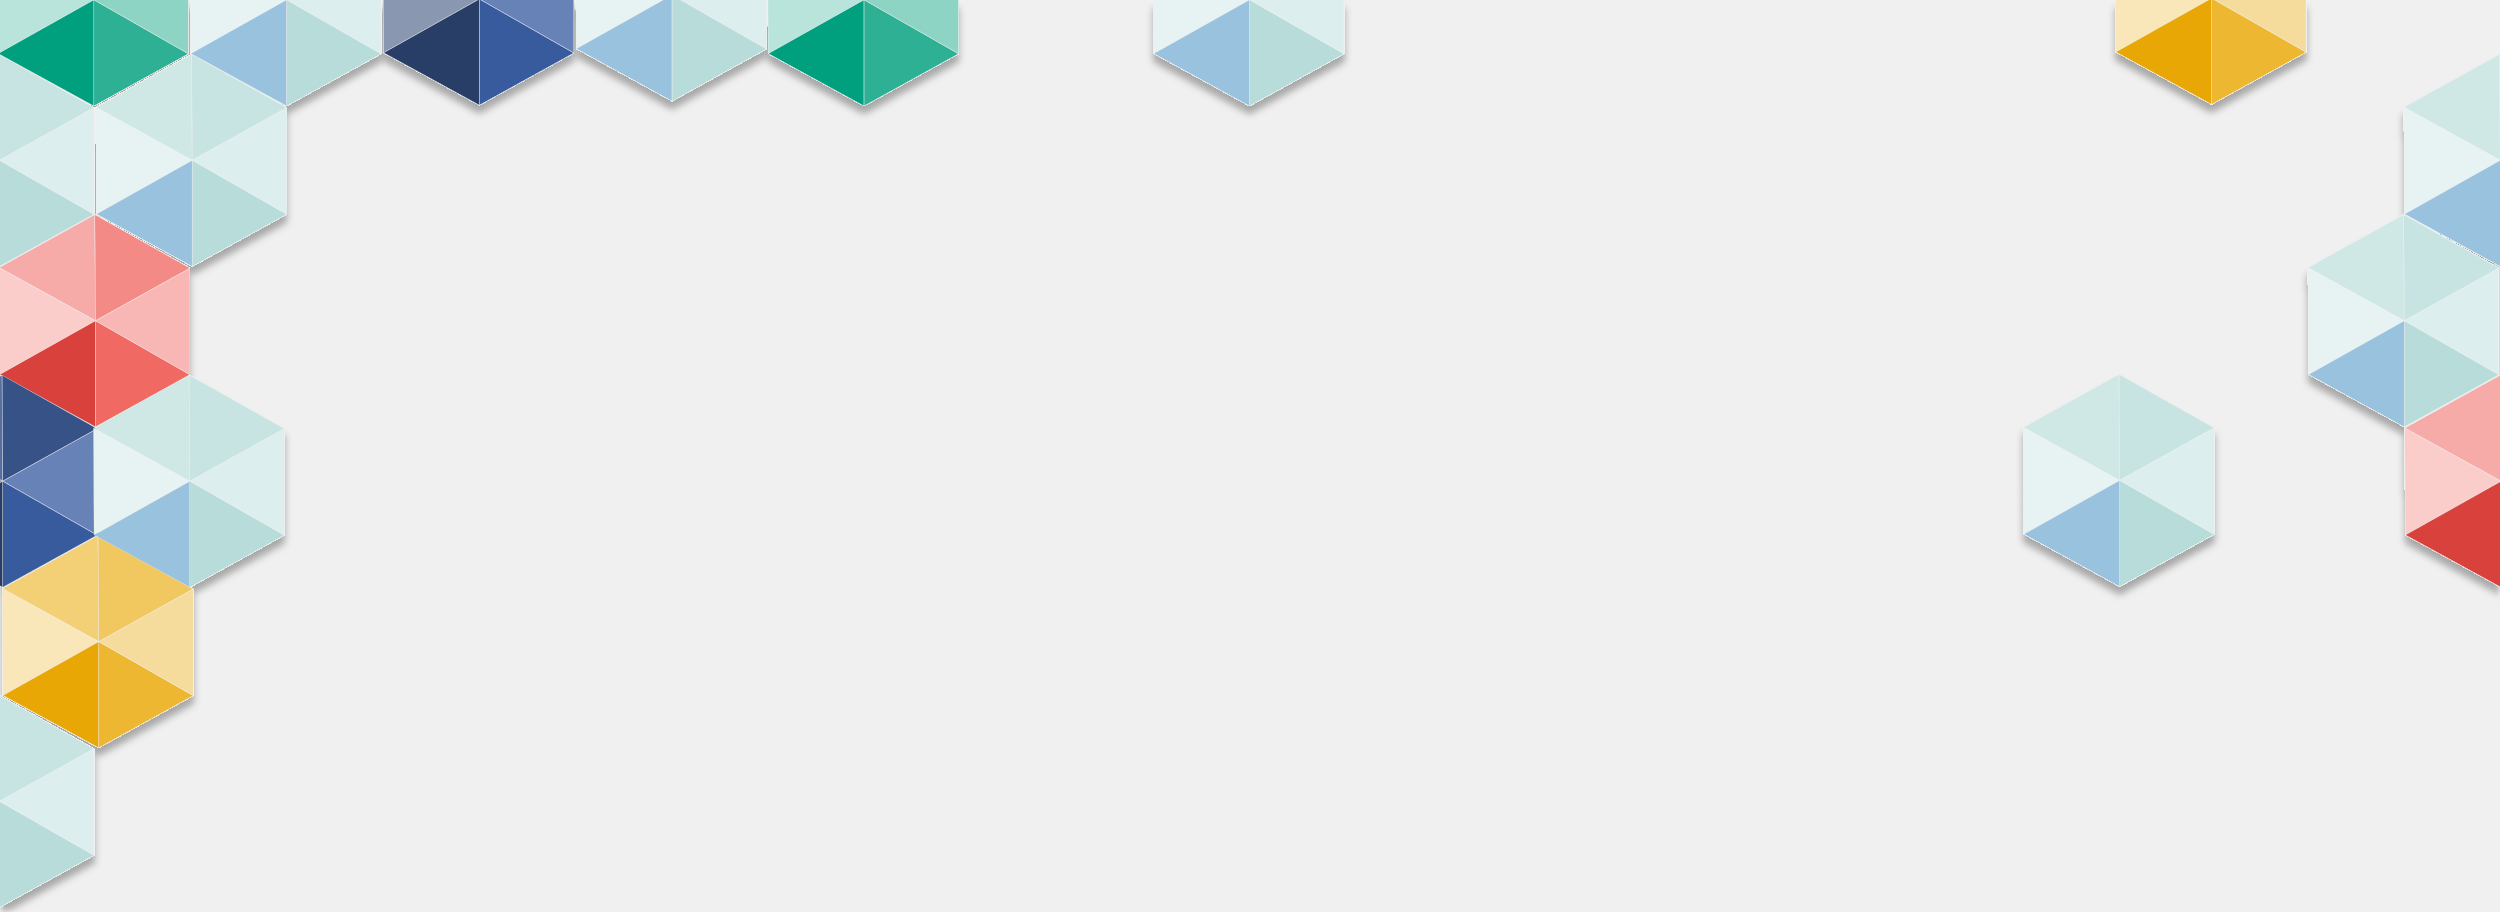
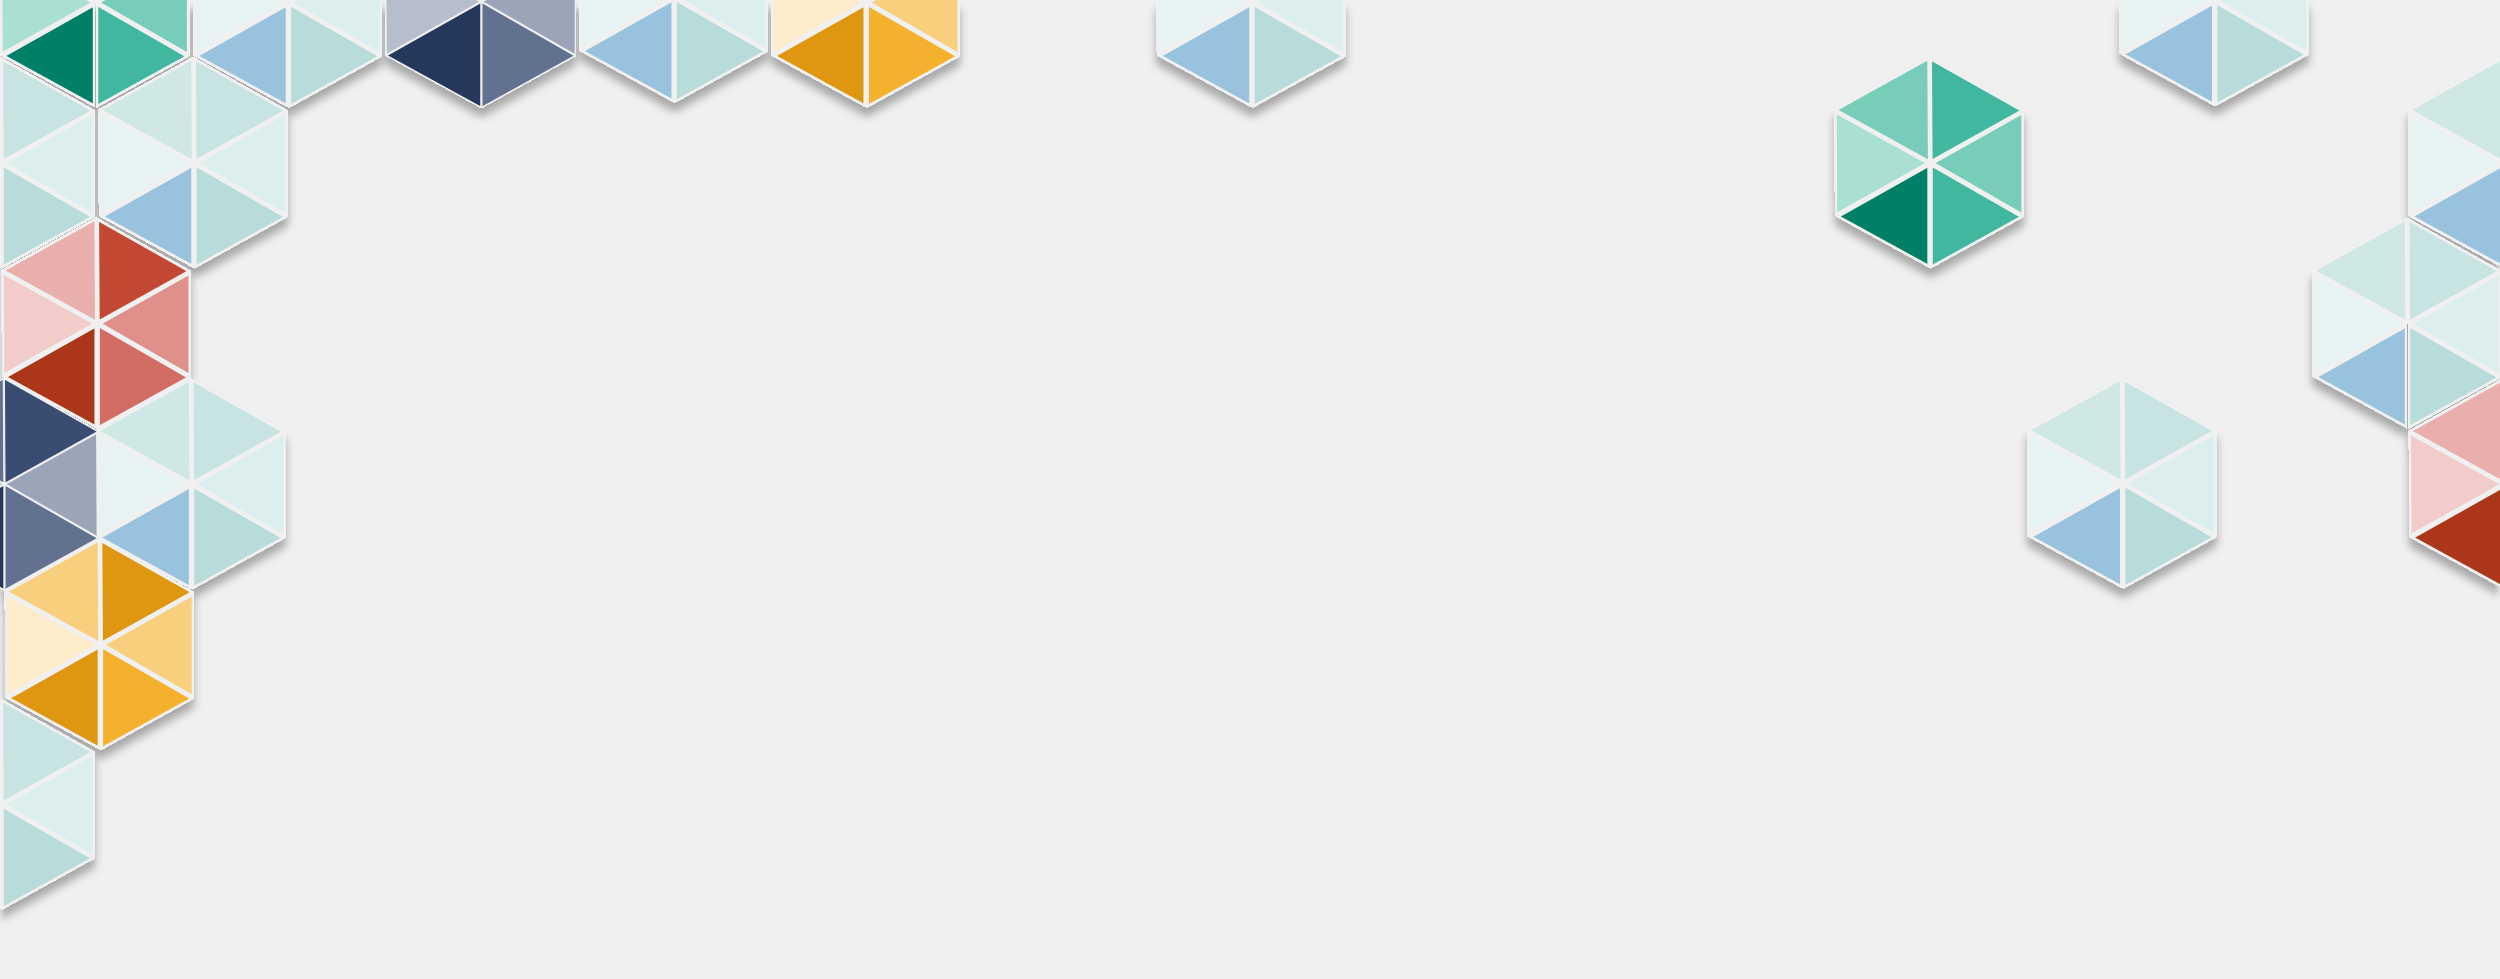
- <svg xmlns="http://www.w3.org/2000/svg" width="2560" height="933" viewBox="0 0 2560 933" fill="none">
-   <g filter="url(#filter0_d_72_1271)">
-     <path d="M95.284 -108.678L95.936 -0.424L-2.389 -54.603L95.284 -108.678Z" fill="#5CC1AC" stroke="#F0F0F0" stroke-width="0.25" />
-     <path d="M192.64 -54.054L96.19 -0.423L95.538 -108.68L192.64 -54.054Z" fill="#45B9A1" stroke="#F0F0F0" stroke-width="0.25" />
-     <path d="M-2.519 -54.391L95.807 -0.212L-1.951 54.66L-2.519 -54.391Z" fill="#B9E4DB" stroke="#F0F0F0" stroke-width="0.25" />
-     <path d="M96.191 108.371L96.191 0.002L192.641 55.126L96.191 108.371Z" fill="#2EB095" stroke="#F0F0F0" stroke-width="0.25" />
-     <path d="M192.769 54.913L96.319 -0.211L192.769 -53.834L192.769 54.913Z" fill="#8ED4C5" stroke="#F0F0F0" stroke-width="0.25" />
-     <path d="M-1.819 54.876L95.937 -0L95.937 108.371L-1.819 54.876Z" fill="#009F7E" stroke="#F0F0F0" stroke-width="0.25" />
-     <path d="M96.936 219.936L97.588 328.19L-0.737 274.011L96.936 219.936Z" fill="#F7ABA8" stroke="#F0F0F0" stroke-width="0.25" />
-     <path d="M194.292 274.56L97.841 328.191L97.19 219.934L194.292 274.56Z" fill="#F48A86" stroke="#F0F0F0" stroke-width="0.25" />
-     <path d="M-0.867 274.223L97.459 328.403L-0.299 383.274L-0.867 274.223Z" fill="#FACDCB" stroke="#F0F0F0" stroke-width="0.25" />
-     <path d="M97.843 436.985L97.843 328.616L194.293 383.74L97.843 436.985Z" fill="#F16963" stroke="#F0F0F0" stroke-width="0.25" />
-     <path d="M194.421 383.527L97.97 328.403L194.421 274.78L194.421 383.527Z" fill="#F8B6B4" stroke="#F0F0F0" stroke-width="0.25" />
-     <path d="M-0.167 383.49L97.589 328.614L97.589 436.986L-0.167 383.49Z" fill="#D9423C" stroke="#F0F0F0" stroke-width="0.25" />
-     <path d="M100.239 548.55L100.891 656.805L2.566 602.626L100.239 548.55Z" fill="#F3CF76" stroke="#F0F0F0" stroke-width="0.25" />
-     <path d="M197.595 603.174L101.145 656.805L100.493 548.548L197.595 603.174Z" fill="#F1C75F" stroke="#F0F0F0" stroke-width="0.25" />
-     <path d="M2.436 602.837L100.762 657.017L3.004 711.889L2.436 602.837Z" fill="#F9E7BA" stroke="#F0F0F0" stroke-width="0.25" />
-     <path d="M101.146 765.599L101.146 657.23L197.596 712.354L101.146 765.599Z" fill="#EDB732" stroke="#F0F0F0" stroke-width="0.25" />
-     <path d="M197.724 712.142L101.274 657.017L197.724 603.395L197.724 712.142Z" fill="#F6DC9C" stroke="#F0F0F0" stroke-width="0.25" />
-     <path d="M3.136 712.105L100.892 657.228L100.892 765.6L3.136 712.105Z" fill="#E9A705" stroke="#F0F0F0" stroke-width="0.25" />
-     <path d="M2461.22 219.936L2461.87 328.19L2363.55 274.011L2461.22 219.936Z" fill="#CFE8E6" stroke="#F0F0F0" stroke-width="0.25" />
-     <path d="M2558.58 274.56L2462.13 328.191L2461.47 219.934L2558.58 274.56Z" fill="#C7E4E2" stroke="#F0F0F0" stroke-width="0.25" />
-     <path d="M2363.42 274.223L2461.74 328.403L2363.99 383.274L2363.42 274.223Z" fill="#E7F3F2" stroke="#F0F0F0" stroke-width="0.25" />
-     <path d="M2462.13 436.985L2462.13 328.616L2558.58 383.74L2462.13 436.985Z" fill="#B7DCDA" stroke="#F0F0F0" stroke-width="0.25" />
-     <path d="M2558.7 383.527L2462.25 328.403L2558.7 274.78L2558.7 383.527Z" fill="#DCEEED" stroke="#F0F0F0" stroke-width="0.25" />
-     <path d="M2364.12 383.49L2461.87 328.614L2461.87 436.986L2364.12 383.49Z" fill="#99C2DF" stroke="#F0F0F0" stroke-width="0.25" />
-     <path d="M490.02 -109.504L490.672 -1.249L392.347 -55.428L490.02 -109.504Z" fill="#546FA0" stroke="#F0F0F0" stroke-width="0.25" />
-     <path d="M587.376 -54.88L490.925 -1.249L490.274 -109.506L587.376 -54.88Z" fill="#365287" stroke="#F0F0F0" stroke-width="0.25" />
-     <path d="M392.217 -55.217L490.543 -1.037L392.785 53.835L392.217 -55.217Z" fill="#8997B1" stroke="#F0F0F0" stroke-width="0.25" />
-     <path d="M490.927 107.545L490.927 -0.824L587.377 54.3L490.927 107.545Z" fill="#385B9D" stroke="#F0F0F0" stroke-width="0.25" />
-     <path d="M587.505 54.087L491.054 -1.037L587.505 -54.659L587.505 54.087Z" fill="#6682B7" stroke="#F0F0F0" stroke-width="0.25" />
-     <path d="M392.917 54.051L490.673 -0.826L490.673 107.546L392.917 54.051Z" fill="#293E66" stroke="#F0F0F0" stroke-width="0.25" />
-     <path d="M292.652 -108.678L293.304 -0.424L194.979 -54.603L292.652 -108.678Z" fill="#CFE8E6" stroke="#F0F0F0" stroke-width="0.25" />
-     <path d="M390.008 -54.054L293.558 -0.423L292.906 -108.68L390.008 -54.054Z" fill="#C7E4E2" stroke="#F0F0F0" stroke-width="0.25" />
-     <path d="M194.849 -54.391L293.175 -0.212L195.417 54.66L194.849 -54.391Z" fill="#E7F3F2" stroke="#F0F0F0" stroke-width="0.25" />
-     <path d="M293.559 108.371L293.559 0.002L390.009 55.126L293.559 108.371Z" fill="#B7DCDA" stroke="#F0F0F0" stroke-width="0.25" />
-     <path d="M390.137 54.913L293.687 -0.211L390.137 -53.834L390.137 54.913Z" fill="#DCEEED" stroke="#F0F0F0" stroke-width="0.25" />
-     <path d="M195.549 54.876L293.305 -0L293.305 108.371L195.549 54.876Z" fill="#99C2DF" stroke="#F0F0F0" stroke-width="0.25" />
-     <path d="M687.388 -113.678L688.039 -5.424L589.715 -59.603L687.388 -113.678Z" fill="#CFE8E6" stroke="#F0F0F0" stroke-width="0.25" />
-     <path d="M784.744 -59.054L688.293 -5.423L687.641 -113.68L784.744 -59.054Z" fill="#C7E4E2" stroke="#F0F0F0" stroke-width="0.25" />
-     <path d="M589.584 -59.391L687.91 -5.212L590.153 49.66L589.584 -59.391Z" fill="#E7F3F2" stroke="#F0F0F0" stroke-width="0.25" />
-     <path d="M688.294 103.371L688.294 -4.998L784.744 50.126L688.294 103.371Z" fill="#B7DCDA" stroke="#F0F0F0" stroke-width="0.25" />
-     <path d="M784.872 49.913L688.422 -5.211L784.872 -58.834L784.872 49.913Z" fill="#DCEEED" stroke="#F0F0F0" stroke-width="0.25" />
-     <path d="M590.285 49.876L688.04 -5L688.04 103.371L590.285 49.876Z" fill="#99C2DF" stroke="#F0F0F0" stroke-width="0.25" />
-     <path d="M1278.66 -108.678L1279.32 -0.424L1180.99 -54.603L1278.66 -108.678Z" fill="#CFE8E6" stroke="#F0F0F0" stroke-width="0.25" />
-     <path d="M1376.02 -54.054L1279.57 -0.423L1278.92 -108.68L1376.02 -54.054Z" fill="#C7E4E2" stroke="#F0F0F0" stroke-width="0.25" />
-     <path d="M1180.86 -54.391L1279.19 -0.212L1181.43 54.66L1180.86 -54.391Z" fill="#E7F3F2" stroke="#F0F0F0" stroke-width="0.25" />
-     <path d="M1279.57 108.371L1279.57 0.002L1376.02 55.126L1279.57 108.371Z" fill="#B7DCDA" stroke="#F0F0F0" stroke-width="0.25" />
-     <path d="M1376.15 54.913L1279.7 -0.211L1376.15 -53.834L1376.15 54.913Z" fill="#DCEEED" stroke="#F0F0F0" stroke-width="0.25" />
-     <path d="M1181.56 54.876L1279.32 -0L1279.32 108.371L1181.56 54.876Z" fill="#99C2DF" stroke="#F0F0F0" stroke-width="0.25" />
-     <path d="M883.93 -108.678L884.581 -0.424L786.257 -54.603L883.93 -108.678Z" fill="#5CC1AC" stroke="#F0F0F0" stroke-width="0.25" />
-     <path d="M981.286 -54.054L884.835 -0.423L884.183 -108.68L981.286 -54.054Z" fill="#45B9A1" stroke="#F0F0F0" stroke-width="0.25" />
-     <path d="M786.126 -54.391L884.452 -0.212L786.695 54.66L786.126 -54.391Z" fill="#B9E4DB" stroke="#F0F0F0" stroke-width="0.25" />
-     <path d="M884.836 108.371L884.836 0.002L981.286 55.126L884.836 108.371Z" fill="#2EB095" stroke="#F0F0F0" stroke-width="0.25" />
-     <path d="M981.414 54.913L884.964 -0.211L981.414 -53.834L981.414 54.913Z" fill="#8ED4C5" stroke="#F0F0F0" stroke-width="0.25" />
-     <path d="M786.827 54.876L884.582 -0L884.582 108.371L786.827 54.876Z" fill="#009F7E" stroke="#F0F0F0" stroke-width="0.25" />
-     <path d="M-1.335 55.629L-0.683 163.883L-99.008 109.704L-1.335 55.629Z" fill="#CFE8E6" stroke="#F0F0F0" stroke-width="0.25" />
-     <path d="M96.021 110.253L-0.429 163.884L-1.081 55.627L96.021 110.253Z" fill="#C7E4E2" stroke="#F0F0F0" stroke-width="0.25" />
-     <path d="M-0.428 272.678L-0.428 164.309L96.022 219.433L-0.428 272.678Z" fill="#B7DCDA" stroke="#F0F0F0" stroke-width="0.25" />
-     <path d="M96.15 219.22L-0.301 164.096L96.15 110.473L96.15 219.22Z" fill="#DCEEED" stroke="#F0F0F0" stroke-width="0.25" />
-     <path d="M-98.438 219.183L-0.682 164.307L-0.682 272.679L-98.438 219.183Z" fill="#99C2DF" stroke="#F0F0F0" stroke-width="0.25" />
-     <path d="M-1.335 712.031L-0.683 820.286L-99.008 766.107L-1.335 712.031Z" fill="#CFE8E6" stroke="#F0F0F0" stroke-width="0.25" />
-     <path d="M96.021 766.656L-0.429 820.286L-1.081 712.03L96.021 766.656Z" fill="#C7E4E2" stroke="#F0F0F0" stroke-width="0.25" />
-     <path d="M-0.428 929.08L-0.428 820.711L96.022 875.835L-0.428 929.08Z" fill="#B7DCDA" stroke="#F0F0F0" stroke-width="0.25" />
-     <path d="M96.15 875.623L-0.301 820.499L96.15 766.876L96.15 875.623Z" fill="#DCEEED" stroke="#F0F0F0" stroke-width="0.25" />
-     <path d="M-98.438 875.586L-0.682 820.709L-0.682 929.081L-98.438 875.586Z" fill="#99C2DF" stroke="#F0F0F0" stroke-width="0.25" />
-     <path d="M1.968 384.243L2.62 492.497L-95.705 438.319L1.968 384.243Z" fill="#546FA0" stroke="#F0F0F0" stroke-width="0.25" />
-     <path d="M99.324 438.867L2.874 492.498L2.222 384.241L99.324 438.867Z" fill="#365287" stroke="#F0F0F0" stroke-width="0.25" />
-     <path d="M-95.835 438.53L2.491 492.71L-95.267 547.582L-95.835 438.53Z" fill="#8997B1" stroke="#F0F0F0" stroke-width="0.25" />
-     <path d="M2.875 601.292L2.875 492.923L99.325 548.047L2.875 601.292Z" fill="#385B9D" stroke="#F0F0F0" stroke-width="0.25" />
-     <path d="M99.453 547.834L3.003 492.71L99.453 439.088L99.453 547.834Z" fill="#6682B7" stroke="#F0F0F0" stroke-width="0.25" />
-     <path d="M-95.135 547.798L2.621 492.921L2.621 601.293L-95.135 547.798Z" fill="#293E66" stroke="#F0F0F0" stroke-width="0.25" />
-     <path d="M2169.71 383.417L2170.36 491.672L2072.04 437.493L2169.71 383.417Z" fill="#CFE8E6" stroke="#F0F0F0" stroke-width="0.25" />
-     <path d="M2267.07 438.042L2170.62 491.672L2169.96 383.415L2267.07 438.042Z" fill="#C7E4E2" stroke="#F0F0F0" stroke-width="0.25" />
-     <path d="M2071.91 437.704L2170.23 491.884L2072.48 546.756L2071.91 437.704Z" fill="#E7F3F2" stroke="#F0F0F0" stroke-width="0.25" />
-     <path d="M2170.62 600.466L2170.62 492.097L2267.07 547.221L2170.62 600.466Z" fill="#B7DCDA" stroke="#F0F0F0" stroke-width="0.25" />
-     <path d="M2267.2 547.009L2170.74 491.884L2267.2 438.262L2267.2 547.009Z" fill="#DCEEED" stroke="#F0F0F0" stroke-width="0.25" />
-     <path d="M2072.61 546.972L2170.36 492.095L2170.36 600.467L2072.61 546.972Z" fill="#99C2DF" stroke="#F0F0F0" stroke-width="0.25" />
-     <path d="M196.033 55.629L196.684 163.883L98.36 109.704L196.033 55.629Z" fill="#CFE8E6" stroke="#F0F0F0" stroke-width="0.25" />
-     <path d="M293.389 110.253L196.938 163.884L196.286 55.627L293.389 110.253Z" fill="#C7E4E2" stroke="#F0F0F0" stroke-width="0.25" />
-     <path d="M98.229 109.916L196.555 164.095L98.798 218.967L98.229 109.916Z" fill="#E7F3F2" stroke="#F0F0F0" stroke-width="0.25" />
-     <path d="M196.939 272.678L196.939 164.309L293.389 219.433L196.939 272.678Z" fill="#B7DCDA" stroke="#F0F0F0" stroke-width="0.25" />
-     <path d="M293.518 219.22L197.067 164.096L293.518 110.473L293.518 219.22Z" fill="#DCEEED" stroke="#F0F0F0" stroke-width="0.25" />
-     <path d="M98.93 219.183L196.686 164.307L196.685 272.679L98.93 219.183Z" fill="#99C2DF" stroke="#F0F0F0" stroke-width="0.25" />
-     <path d="M193.555 384.243L194.207 492.497L95.882 438.319L193.555 384.243Z" fill="#CFE8E6" stroke="#F0F0F0" stroke-width="0.25" />
-     <path d="M290.911 438.867L194.461 492.498L193.809 384.241L290.911 438.867Z" fill="#C7E4E2" stroke="#F0F0F0" stroke-width="0.25" />
-     <path d="M95.752 438.53L194.078 492.71L96.32 547.582L95.752 438.53Z" fill="#E7F3F2" stroke="#F0F0F0" stroke-width="0.25" />
-     <path d="M194.462 601.292L194.462 492.923L290.912 548.047L194.462 601.292Z" fill="#B7DCDA" stroke="#F0F0F0" stroke-width="0.25" />
-     <path d="M291.04 547.834L194.59 492.71L291.04 439.088L291.04 547.834Z" fill="#DCEEED" stroke="#F0F0F0" stroke-width="0.25" />
-     <path d="M96.452 547.798L194.208 492.921L194.208 601.293L96.452 547.798Z" fill="#99C2DF" stroke="#F0F0F0" stroke-width="0.25" />
-     <path d="M2263.85 -110.33L2264.5 -2.075L2166.18 -56.254L2263.85 -110.33Z" fill="#F3CF76" stroke="#F0F0F0" stroke-width="0.25" />
-     <path d="M2361.21 -55.705L2264.76 -2.075L2264.11 -110.331L2361.21 -55.705Z" fill="#F1C75F" stroke="#F0F0F0" stroke-width="0.25" />
-     <path d="M2166.05 -56.043L2264.37 -1.863L2166.62 53.009L2166.05 -56.043Z" fill="#F9E7BA" stroke="#F0F0F0" stroke-width="0.25" />
-     <path d="M2264.76 106.719L2264.76 -1.65L2361.21 53.474L2264.76 106.719Z" fill="#EDB732" stroke="#F0F0F0" stroke-width="0.25" />
-     <path d="M2361.34 53.262L2264.89 -1.863L2361.34 -55.485L2361.34 53.262Z" fill="#F6DC9C" stroke="#F0F0F0" stroke-width="0.25" />
-     <path d="M2166.75 53.225L2264.5 -1.652L2264.5 106.72L2166.75 53.225Z" fill="#E9A705" stroke="#F0F0F0" stroke-width="0.25" />
-     <path d="M2560.32 384.243L2560.97 492.497L2462.64 438.319L2560.32 384.243Z" fill="#F7ABA8" stroke="#F0F0F0" stroke-width="0.25" />
-     <path d="M2657.67 438.867L2561.22 492.498L2560.57 384.241L2657.67 438.867Z" fill="#F48A86" stroke="#F0F0F0" stroke-width="0.25" />
-     <path d="M2462.51 438.53L2560.84 492.71L2463.08 547.582L2462.51 438.53Z" fill="#FACDCB" stroke="#F0F0F0" stroke-width="0.25" />
-     <path d="M2561.22 601.292L2561.22 492.923L2657.67 548.047L2561.22 601.292Z" fill="#F16963" stroke="#F0F0F0" stroke-width="0.25" />
-     <path d="M2463.21 547.798L2560.97 492.921L2560.97 601.293L2463.21 547.798Z" fill="#D9423C" stroke="#F0F0F0" stroke-width="0.25" />
-     <path d="M2559.49 55.629L2560.14 163.883L2461.82 109.704L2559.49 55.629Z" fill="#CFE8E6" stroke="#F0F0F0" stroke-width="0.25" />
-     <path d="M2656.85 110.253L2560.4 163.884L2559.74 55.627L2656.85 110.253Z" fill="#C7E4E2" stroke="#F0F0F0" stroke-width="0.25" />
-     <path d="M2461.69 109.916L2560.01 164.095L2462.26 218.967L2461.69 109.916Z" fill="#E7F3F2" stroke="#F0F0F0" stroke-width="0.25" />
-     <path d="M2560.4 272.678L2560.4 164.309L2656.85 219.433L2560.4 272.678Z" fill="#B7DCDA" stroke="#F0F0F0" stroke-width="0.25" />
-     <path d="M2462.39 219.183L2560.14 164.307L2560.14 272.679L2462.39 219.183Z" fill="#99C2DF" stroke="#F0F0F0" stroke-width="0.25" />
+ <svg xmlns="http://www.w3.org/2000/svg" width="575" height="225" viewBox="0 0 575 225" fill="none">
+   <g clip-path="url(#clip0_865_678)">
+     <g filter="url(#filter0_d_865_678)">
+       <path d="M21.587 -23.39L21.728 0.126L0.418 -11.644L21.587 -23.39Z" fill="#78CCBA" stroke="#F0F0F0" stroke-width="0.5" />
+       <path d="M43.018 -11.495L22.311 0.045L22.171 -23.25L43.018 -11.495Z" fill="#40B79E" stroke="#F0F0F0" stroke-width="0.5" />
+       <path d="M0.266 -11.007L21.333 0.575L0.388 12.306L0.266 -11.007Z" fill="#AADFD4" stroke="#F0F0F0" stroke-width="0.5" />
+       <path d="M22.348 24.329L22.348 1.166L42.917 12.948L22.348 24.329Z" fill="#40B79E" stroke="#F0F0F0" stroke-width="0.5" />
+       <path d="M43.228 12.39L22.739 0.577L43.228 -10.913L43.228 12.39Z" fill="#78CCBA" stroke="#F0F0F0" stroke-width="0.5" />
+       <path d="M0.945 12.865L21.597 1.246L21.597 24.192L0.945 12.865Z" fill="#008066" stroke="#F0F0F0" stroke-width="0.5" />
+       <path d="M21.958 50.468L22.1 73.984L0.789 62.215L21.958 50.468Z" fill="#E8AFAC" stroke="#F0F0F0" stroke-width="0.5" />
+       <path d="M43.389 62.363L22.682 73.903L22.542 50.609L43.389 62.363Z" fill="#C34833" stroke="#F0F0F0" stroke-width="0.5" />
+       <path d="M0.637 62.851L21.704 74.434L0.759 86.164L0.637 62.851Z" fill="#F1CCCB" stroke="#F0F0F0" stroke-width="0.5" />
+       <path d="M22.719 98.188L22.719 75.024L43.288 86.807L22.719 98.188Z" fill="#D36D63" stroke="#F0F0F0" stroke-width="0.5" />
+       <path d="M43.599 86.248L23.11 74.436L43.599 62.945L43.599 86.248Z" fill="#DF908B" stroke="#F0F0F0" stroke-width="0.5" />
+       <path d="M1.317 86.724L21.969 75.104L21.969 98.051L1.317 86.724Z" fill="#AC3619" stroke="#F0F0F0" stroke-width="0.5" />
+       <path d="M22.701 124.327L22.842 147.842L1.532 136.073L22.701 124.327Z" fill="#F7CF7D" stroke="#F0F0F0" stroke-width="0.5" />
+       <path d="M44.132 136.221L23.425 147.761L23.285 124.467L44.132 136.221Z" fill="#DF9611" stroke="#F0F0F0" stroke-width="0.5" />
+       <path d="M1.38 136.71L22.447 148.292L1.501 160.023L1.38 136.71Z" fill="#FCECCB" stroke="#F0F0F0" stroke-width="0.5" />
+       <path d="M23.461 172.046L23.461 148.883L44.03 160.665L23.461 172.046Z" fill="#F4B12E" stroke="#F0F0F0" stroke-width="0.5" />
+       <path d="M44.342 160.106L23.853 148.294L44.342 136.804L44.342 160.106Z" fill="#F7CF7D" stroke="#F0F0F0" stroke-width="0.5" />
+       <path d="M2.059 160.582L22.711 148.962L22.711 171.909L2.059 160.582Z" fill="#DF9611" stroke="#F0F0F0" stroke-width="0.5" />
+       <path d="M553.349 50.468L553.49 73.984L532.179 62.215L553.349 50.468Z" fill="#CFE8E6" stroke="#F0F0F0" stroke-width="0.5" />
+       <path d="M574.779 62.363L554.073 73.903L553.933 50.609L574.779 62.363Z" fill="#C7E4E2" stroke="#F0F0F0" stroke-width="0.5" />
+       <path d="M532.028 62.851L553.095 74.434L532.149 86.164L532.028 62.851Z" fill="#E7F3F2" stroke="#F0F0F0" stroke-width="0.5" />
+       <path d="M554.109 98.188L554.109 75.024L574.678 86.807L554.109 98.188Z" fill="#B7DCDA" stroke="#F0F0F0" stroke-width="0.5" />
+       <path d="M574.99 86.248L554.501 74.436L574.99 62.945L574.99 86.248Z" fill="#DCEEED" stroke="#F0F0F0" stroke-width="0.5" />
+       <path d="M532.707 86.724L553.359 75.104L553.359 98.051L532.707 86.724Z" fill="#99C2DF" stroke="#F0F0F0" stroke-width="0.5" />
+       <path d="M110.446 -23.828L110.591 0.175L88.839 -11.838L110.446 -23.828Z" fill="#62718F" stroke="#F0F0F0" stroke-width="0.25" />
+       <path d="M132.179 -11.715L110.844 0.175L110.7 -23.826L132.179 -11.715Z" fill="#394C71" stroke="#F0F0F0" stroke-width="0.25" />
+       <path d="M88.709 -11.626L110.462 0.387L88.835 12.554L88.709 -11.626Z" fill="#B6BDCB" stroke="#F0F0F0" stroke-width="0.25" />
+       <path d="M110.845 24.626L110.845 0.601L132.18 12.822L110.845 24.626Z" fill="#62718F" stroke="#F0F0F0" stroke-width="0.25" />
+       <path d="M132.308 12.609L110.973 0.388L132.308 -11.501L132.308 12.609Z" fill="#9CA5B8" stroke="#F0F0F0" stroke-width="0.25" />
+       <path d="M88.967 12.766L110.592 0.599L110.592 24.627L88.967 12.766Z" fill="#25385C" stroke="#F0F0F0" stroke-width="0.25" />
+       <path d="M65.947 -23.39L66.088 0.126L44.778 -11.644L65.947 -23.39Z" fill="#CFE8E6" stroke="#F0F0F0" stroke-width="0.5" />
+       <path d="M87.378 -11.495L66.671 0.045L66.531 -23.25L87.378 -11.495Z" fill="#C7E4E2" stroke="#F0F0F0" stroke-width="0.5" />
+       <path d="M44.626 -11.007L65.693 0.575L44.748 12.306L44.626 -11.007Z" fill="#E7F3F2" stroke="#F0F0F0" stroke-width="0.5" />
+       <path d="M66.707 24.329L66.707 1.166L87.277 12.948L66.707 24.329Z" fill="#B7DCDA" stroke="#F0F0F0" stroke-width="0.5" />
+       <path d="M87.588 12.39L67.099 0.577L87.588 -10.913L87.588 12.39Z" fill="#DCEEED" stroke="#F0F0F0" stroke-width="0.5" />
+       <path d="M45.305 12.865L65.957 1.246L65.957 24.192L45.305 12.865Z" fill="#99C2DF" stroke="#F0F0F0" stroke-width="0.5" />
+       <path d="M154.667 -24.514L154.808 -0.998L133.498 -12.767L154.667 -24.514Z" fill="#CFE8E6" stroke="#F0F0F0" stroke-width="0.5" />
+       <path d="M176.098 -12.619L155.391 -1.079L155.251 -24.374L176.098 -12.619Z" fill="#C7E4E2" stroke="#F0F0F0" stroke-width="0.5" />
+       <path d="M133.346 -12.131L154.413 -0.549L133.467 11.182L133.346 -12.131Z" fill="#E7F3F2" stroke="#F0F0F0" stroke-width="0.5" />
+       <path d="M155.427 23.206L155.427 0.042L175.996 11.825L155.427 23.206Z" fill="#B7DCDA" stroke="#F0F0F0" stroke-width="0.5" />
+       <path d="M176.308 11.266L155.819 -0.546L176.308 -12.037L176.308 11.266Z" fill="#DCEEED" stroke="#F0F0F0" stroke-width="0.5" />
+       <path d="M134.025 11.741L154.677 0.122L154.677 23.068L134.025 11.741Z" fill="#99C2DF" stroke="#F0F0F0" stroke-width="0.5" />
+       <path d="M287.561 -23.39L287.702 0.126L266.392 -11.644L287.561 -23.39Z" fill="#CFE8E6" stroke="#F0F0F0" stroke-width="0.5" />
+       <path d="M308.991 -11.495L288.285 0.045L288.145 -23.25L308.991 -11.495Z" fill="#C7E4E2" stroke="#F0F0F0" stroke-width="0.5" />
+       <path d="M266.24 -11.007L287.307 0.575L266.361 12.306L266.24 -11.007Z" fill="#E7F3F2" stroke="#F0F0F0" stroke-width="0.5" />
+       <path d="M288.321 24.329L288.321 1.166L308.89 12.948L288.321 24.329Z" fill="#B7DCDA" stroke="#F0F0F0" stroke-width="0.5" />
+       <path d="M309.202 12.39L288.713 0.577L309.202 -10.913L309.202 12.39Z" fill="#DCEEED" stroke="#F0F0F0" stroke-width="0.5" />
+       <path d="M266.919 12.865L287.571 1.246L287.571 24.192L266.919 12.865Z" fill="#99C2DF" stroke="#F0F0F0" stroke-width="0.5" />
+       <path d="M198.841 -23.39L198.982 0.126L177.672 -11.644L198.841 -23.39Z" fill="#F7CF7D" stroke="#F0F0F0" stroke-width="0.5" />
+       <path d="M220.272 -11.495L199.565 0.045L199.425 -23.25L220.272 -11.495Z" fill="#DF9611" stroke="#F0F0F0" stroke-width="0.5" />
+       <path d="M177.52 -11.007L198.587 0.575L177.642 12.306L177.52 -11.007Z" fill="#FCECCB" stroke="#F0F0F0" stroke-width="0.5" />
+       <path d="M199.601 24.329L199.601 1.166L220.171 12.948L199.601 24.329Z" fill="#F4B12E" stroke="#F0F0F0" stroke-width="0.5" />
+       <path d="M220.482 12.39L199.993 0.577L220.482 -10.913L220.482 12.39Z" fill="#F7CF7D" stroke="#F0F0F0" stroke-width="0.5" />
+       <path d="M178.199 12.865L198.851 1.246L198.851 24.192L178.199 12.865Z" fill="#DF9611" stroke="#F0F0F0" stroke-width="0.5" />
+       <path d="M-0.129 13.539L0.013 37.055L-21.298 25.286L-0.129 13.539Z" fill="#CFE8E6" stroke="#F0F0F0" stroke-width="0.5" />
+       <path d="M21.302 25.434L0.595 36.974L0.455 13.679L21.302 25.434Z" fill="#C7E4E2" stroke="#F0F0F0" stroke-width="0.5" />
+       <path d="M-21.45 25.922L-0.383 37.504L-21.328 49.235L-21.45 25.922Z" fill="#E7F3F2" stroke="#F0F0F0" stroke-width="0.5" />
+       <path d="M0.632 61.258L0.632 38.095L21.201 49.877L0.632 61.258Z" fill="#B7DCDA" stroke="#F0F0F0" stroke-width="0.5" />
+       <path d="M21.512 49.319L1.023 37.507L21.512 26.016L21.512 49.319Z" fill="#DCEEED" stroke="#F0F0F0" stroke-width="0.5" />
+       <path d="M-20.77 49.794L-0.119 38.175L-0.119 61.121L-20.77 49.794Z" fill="#99C2DF" stroke="#F0F0F0" stroke-width="0.5" />
+       <path d="M-0.129 161.07L0.013 184.586L-21.298 172.817L-0.129 161.07Z" fill="#CFE8E6" stroke="#F0F0F0" stroke-width="0.5" />
+       <path d="M21.302 172.965L0.595 184.505L0.455 161.211L21.302 172.965Z" fill="#C7E4E2" stroke="#F0F0F0" stroke-width="0.5" />
+       <path d="M-21.45 173.453L-0.383 185.036L-21.328 196.766L-21.45 173.453Z" fill="#E7F3F2" stroke="#F0F0F0" stroke-width="0.5" />
+       <path d="M0.632 208.79L0.632 185.626L21.201 197.409L0.632 208.79Z" fill="#B7DCDA" stroke="#F0F0F0" stroke-width="0.5" />
+       <path d="M21.512 196.85L1.023 185.038L21.512 173.548L21.512 196.85Z" fill="#DCEEED" stroke="#F0F0F0" stroke-width="0.5" />
+       <path d="M-20.77 197.326L-0.119 185.706L-0.119 208.653L-20.77 197.326Z" fill="#99C2DF" stroke="#F0F0F0" stroke-width="0.5" />
+       <path d="M0.753 87.146L0.897 111.148L-20.854 99.135L0.753 87.146Z" fill="#62718F" stroke="#F0F0F0" stroke-width="0.25" />
+       <path d="M22.486 99.258L1.151 111.148L1.007 87.148L22.486 99.258Z" fill="#394C71" stroke="#F0F0F0" stroke-width="0.25" />
+       <path d="M-20.984 99.347L0.769 111.36L-20.858 123.527L-20.984 99.347Z" fill="#B6BDCB" stroke="#F0F0F0" stroke-width="0.25" />
+       <path d="M1.152 135.599L1.152 111.574L22.486 123.795L1.152 135.599Z" fill="#62718F" stroke="#F0F0F0" stroke-width="0.25" />
+       <path d="M22.614 123.582L1.279 111.361L22.614 99.473L22.614 123.582Z" fill="#9CA5B8" stroke="#F0F0F0" stroke-width="0.25" />
+       <path d="M-20.727 123.739L0.899 111.572L0.899 135.6L-20.727 123.739Z" fill="#25385C" stroke="#F0F0F0" stroke-width="0.25" />
+       <path d="M487.83 87.212L487.971 110.728L466.66 98.959L487.83 87.212Z" fill="#CFE8E6" stroke="#F0F0F0" stroke-width="0.5" />
+       <path d="M509.26 99.107L488.554 110.647L488.414 87.352L509.26 99.107Z" fill="#C7E4E2" stroke="#F0F0F0" stroke-width="0.5" />
+       <path d="M466.509 99.595L487.576 111.177L466.63 122.908L466.509 99.595Z" fill="#E7F3F2" stroke="#F0F0F0" stroke-width="0.5" />
+       <path d="M488.59 134.931L488.59 111.768L509.159 123.55L488.59 134.931Z" fill="#B7DCDA" stroke="#F0F0F0" stroke-width="0.5" />
+       <path d="M509.471 122.992L488.982 111.179L509.471 99.689L509.471 122.992Z" fill="#DCEEED" stroke="#F0F0F0" stroke-width="0.5" />
+       <path d="M467.188 123.467L487.84 111.848L487.84 134.794L467.188 123.467Z" fill="#99C2DF" stroke="#F0F0F0" stroke-width="0.5" />
+       <path d="M44.231 13.539L44.372 37.055L23.062 25.286L44.231 13.539Z" fill="#CFE8E6" stroke="#F0F0F0" stroke-width="0.5" />
+       <path d="M65.662 25.434L44.955 36.974L44.815 13.679L65.662 25.434Z" fill="#C7E4E2" stroke="#F0F0F0" stroke-width="0.5" />
+       <path d="M22.91 25.922L43.977 37.504L23.032 49.235L22.91 25.922Z" fill="#E7F3F2" stroke="#F0F0F0" stroke-width="0.5" />
+       <path d="M44.991 61.258L44.991 38.095L65.561 49.877L44.991 61.258Z" fill="#B7DCDA" stroke="#F0F0F0" stroke-width="0.5" />
+       <path d="M65.872 49.319L45.383 37.507L65.872 26.016L65.872 49.319Z" fill="#DCEEED" stroke="#F0F0F0" stroke-width="0.5" />
+       <path d="M23.589 49.794L44.241 38.175L44.241 61.121L23.589 49.794Z" fill="#99C2DF" stroke="#F0F0F0" stroke-width="0.5" />
+       <path d="M43.674 87.397L43.816 110.913L22.505 99.144L43.674 87.397Z" fill="#CFE8E6" stroke="#F0F0F0" stroke-width="0.5" />
+       <path d="M65.105 99.292L44.398 110.832L44.258 87.538L65.105 99.292Z" fill="#C7E4E2" stroke="#F0F0F0" stroke-width="0.5" />
+       <path d="M22.353 99.78L43.42 111.363L22.475 123.093L22.353 99.78Z" fill="#E7F3F2" stroke="#F0F0F0" stroke-width="0.5" />
+       <path d="M44.435 135.117L44.435 111.953L65.004 123.736L44.435 135.117Z" fill="#B7DCDA" stroke="#F0F0F0" stroke-width="0.5" />
+       <path d="M65.315 123.177L44.826 111.365L65.315 99.875L65.315 123.177Z" fill="#DCEEED" stroke="#F0F0F0" stroke-width="0.5" />
+       <path d="M23.033 123.653L43.684 112.033L43.684 134.98L23.033 123.653Z" fill="#99C2DF" stroke="#F0F0F0" stroke-width="0.5" />
+       <path d="M508.989 -23.762L509.13 -0.246L487.82 -12.015L508.989 -23.762Z" fill="#CFE8E6" stroke="#F0F0F0" stroke-width="0.5" />
+       <path d="M530.42 -11.867L509.713 -0.327L509.573 -23.621L530.42 -11.867Z" fill="#C7E4E2" stroke="#F0F0F0" stroke-width="0.5" />
+       <path d="M487.668 -11.378L508.735 0.204L487.789 11.934L487.668 -11.378Z" fill="#E7F3F2" stroke="#F0F0F0" stroke-width="0.5" />
+       <path d="M509.749 23.958L509.749 0.794L530.318 12.577L509.749 23.958Z" fill="#B7DCDA" stroke="#F0F0F0" stroke-width="0.5" />
+       <path d="M530.63 12.018L510.141 0.206L530.63 -11.284L530.63 12.018Z" fill="#DCEEED" stroke="#F0F0F0" stroke-width="0.5" />
+       <path d="M488.347 12.494L508.999 0.874L508.999 23.821L488.347 12.494Z" fill="#99C2DF" stroke="#F0F0F0" stroke-width="0.5" />
+       <path d="M575.621 87.397L575.763 110.913L554.452 99.144L575.621 87.397Z" fill="#E8AFAC" stroke="#F0F0F0" stroke-width="0.5" />
+       <path d="M597.052 99.292L576.345 110.832L576.205 87.538L597.052 99.292Z" fill="#C34833" stroke="#F0F0F0" stroke-width="0.5" />
+       <path d="M554.3 99.78L575.367 111.363L554.422 123.093L554.3 99.78Z" fill="#F1CCCB" stroke="#F0F0F0" stroke-width="0.5" />
+       <path d="M576.382 135.117L576.382 111.953L596.951 123.736L576.382 135.117Z" fill="#D36D63" stroke="#F0F0F0" stroke-width="0.5" />
+       <path d="M554.98 123.653L575.632 112.033L575.632 134.98L554.98 123.653Z" fill="#AC3619" stroke="#F0F0F0" stroke-width="0.5" />
+       <path d="M575.436 13.539L575.577 37.055L554.267 25.286L575.436 13.539Z" fill="#CFE8E6" stroke="#F0F0F0" stroke-width="0.5" />
+       <path d="M596.867 25.434L576.16 36.974L576.02 13.679L596.867 25.434Z" fill="#C7E4E2" stroke="#F0F0F0" stroke-width="0.5" />
+       <path d="M554.115 25.922L575.182 37.504L554.237 49.235L554.115 25.922Z" fill="#E7F3F2" stroke="#F0F0F0" stroke-width="0.5" />
+       <path d="M576.196 61.258L576.196 38.095L596.765 49.877L576.196 61.258Z" fill="#B7DCDA" stroke="#F0F0F0" stroke-width="0.5" />
+       <path d="M554.794 49.794L575.446 38.175L575.446 61.121L554.794 49.794Z" fill="#99C2DF" stroke="#F0F0F0" stroke-width="0.5" />
+       <path d="M443.525 13.539L443.666 37.055L422.356 25.286L443.525 13.539Z" fill="#78CCBA" stroke="#F0F0F0" stroke-width="0.5" />
+       <path d="M464.956 25.434L444.249 36.974L444.109 13.679L464.956 25.434Z" fill="#40B79E" stroke="#F0F0F0" stroke-width="0.5" />
+       <path d="M422.204 25.922L443.271 37.504L422.326 49.235L422.204 25.922Z" fill="#AADFD4" stroke="#F0F0F0" stroke-width="0.5" />
+       <path d="M444.285 61.258L444.285 38.095L464.855 49.877L444.285 61.258Z" fill="#40B79E" stroke="#F0F0F0" stroke-width="0.5" />
+       <path d="M465.166 49.319L444.677 37.507L465.166 26.016L465.166 49.319Z" fill="#78CCBA" stroke="#F0F0F0" stroke-width="0.5" />
+       <path d="M422.883 49.794L443.535 38.175L443.535 61.121L422.883 49.794Z" fill="#008066" stroke="#F0F0F0" stroke-width="0.5" />
+     </g>
  </g>
  <defs>
-     <filter id="filter0_d_72_1271" x="-107.922" y="-113.988" width="2775.02" height="1060.51" filterUnits="userSpaceOnUse" color-interpolation-filters="sRGB">
+     <filter id="filter0_d_865_678" x="-24" y="-25" width="624.01" height="238.761" filterUnits="userSpaceOnUse" color-interpolation-filters="sRGB">
      <feFlood flood-opacity="0" result="BackgroundImageFix" />
      <feColorMatrix in="SourceAlpha" type="matrix" values="0 0 0 0 0 0 0 0 0 0 0 0 0 0 0 0 0 0 127 0" result="hardAlpha" />
-       <feOffset dy="8" />
-       <feGaussianBlur stdDeviation="4" />
+       <feOffset dy="2" />
+       <feGaussianBlur stdDeviation="1" />
      <feComposite in2="hardAlpha" operator="out" />
      <feColorMatrix type="matrix" values="0 0 0 0 0 0 0 0 0 0 0 0 0 0 0 0 0 0 0.3 0" />
-       <feBlend mode="normal" in2="BackgroundImageFix" result="effect1_dropShadow_72_1271" />
-       <feBlend mode="normal" in="SourceGraphic" in2="effect1_dropShadow_72_1271" result="shape" />
+       <feBlend mode="normal" in2="BackgroundImageFix" result="effect1_dropShadow_865_678" />
+       <feBlend mode="normal" in="SourceGraphic" in2="effect1_dropShadow_865_678" result="shape" />
    </filter>
+     <clipPath id="clip0_865_678">
+       <rect width="575" height="225" fill="white" />
+     </clipPath>
  </defs>
</svg>
